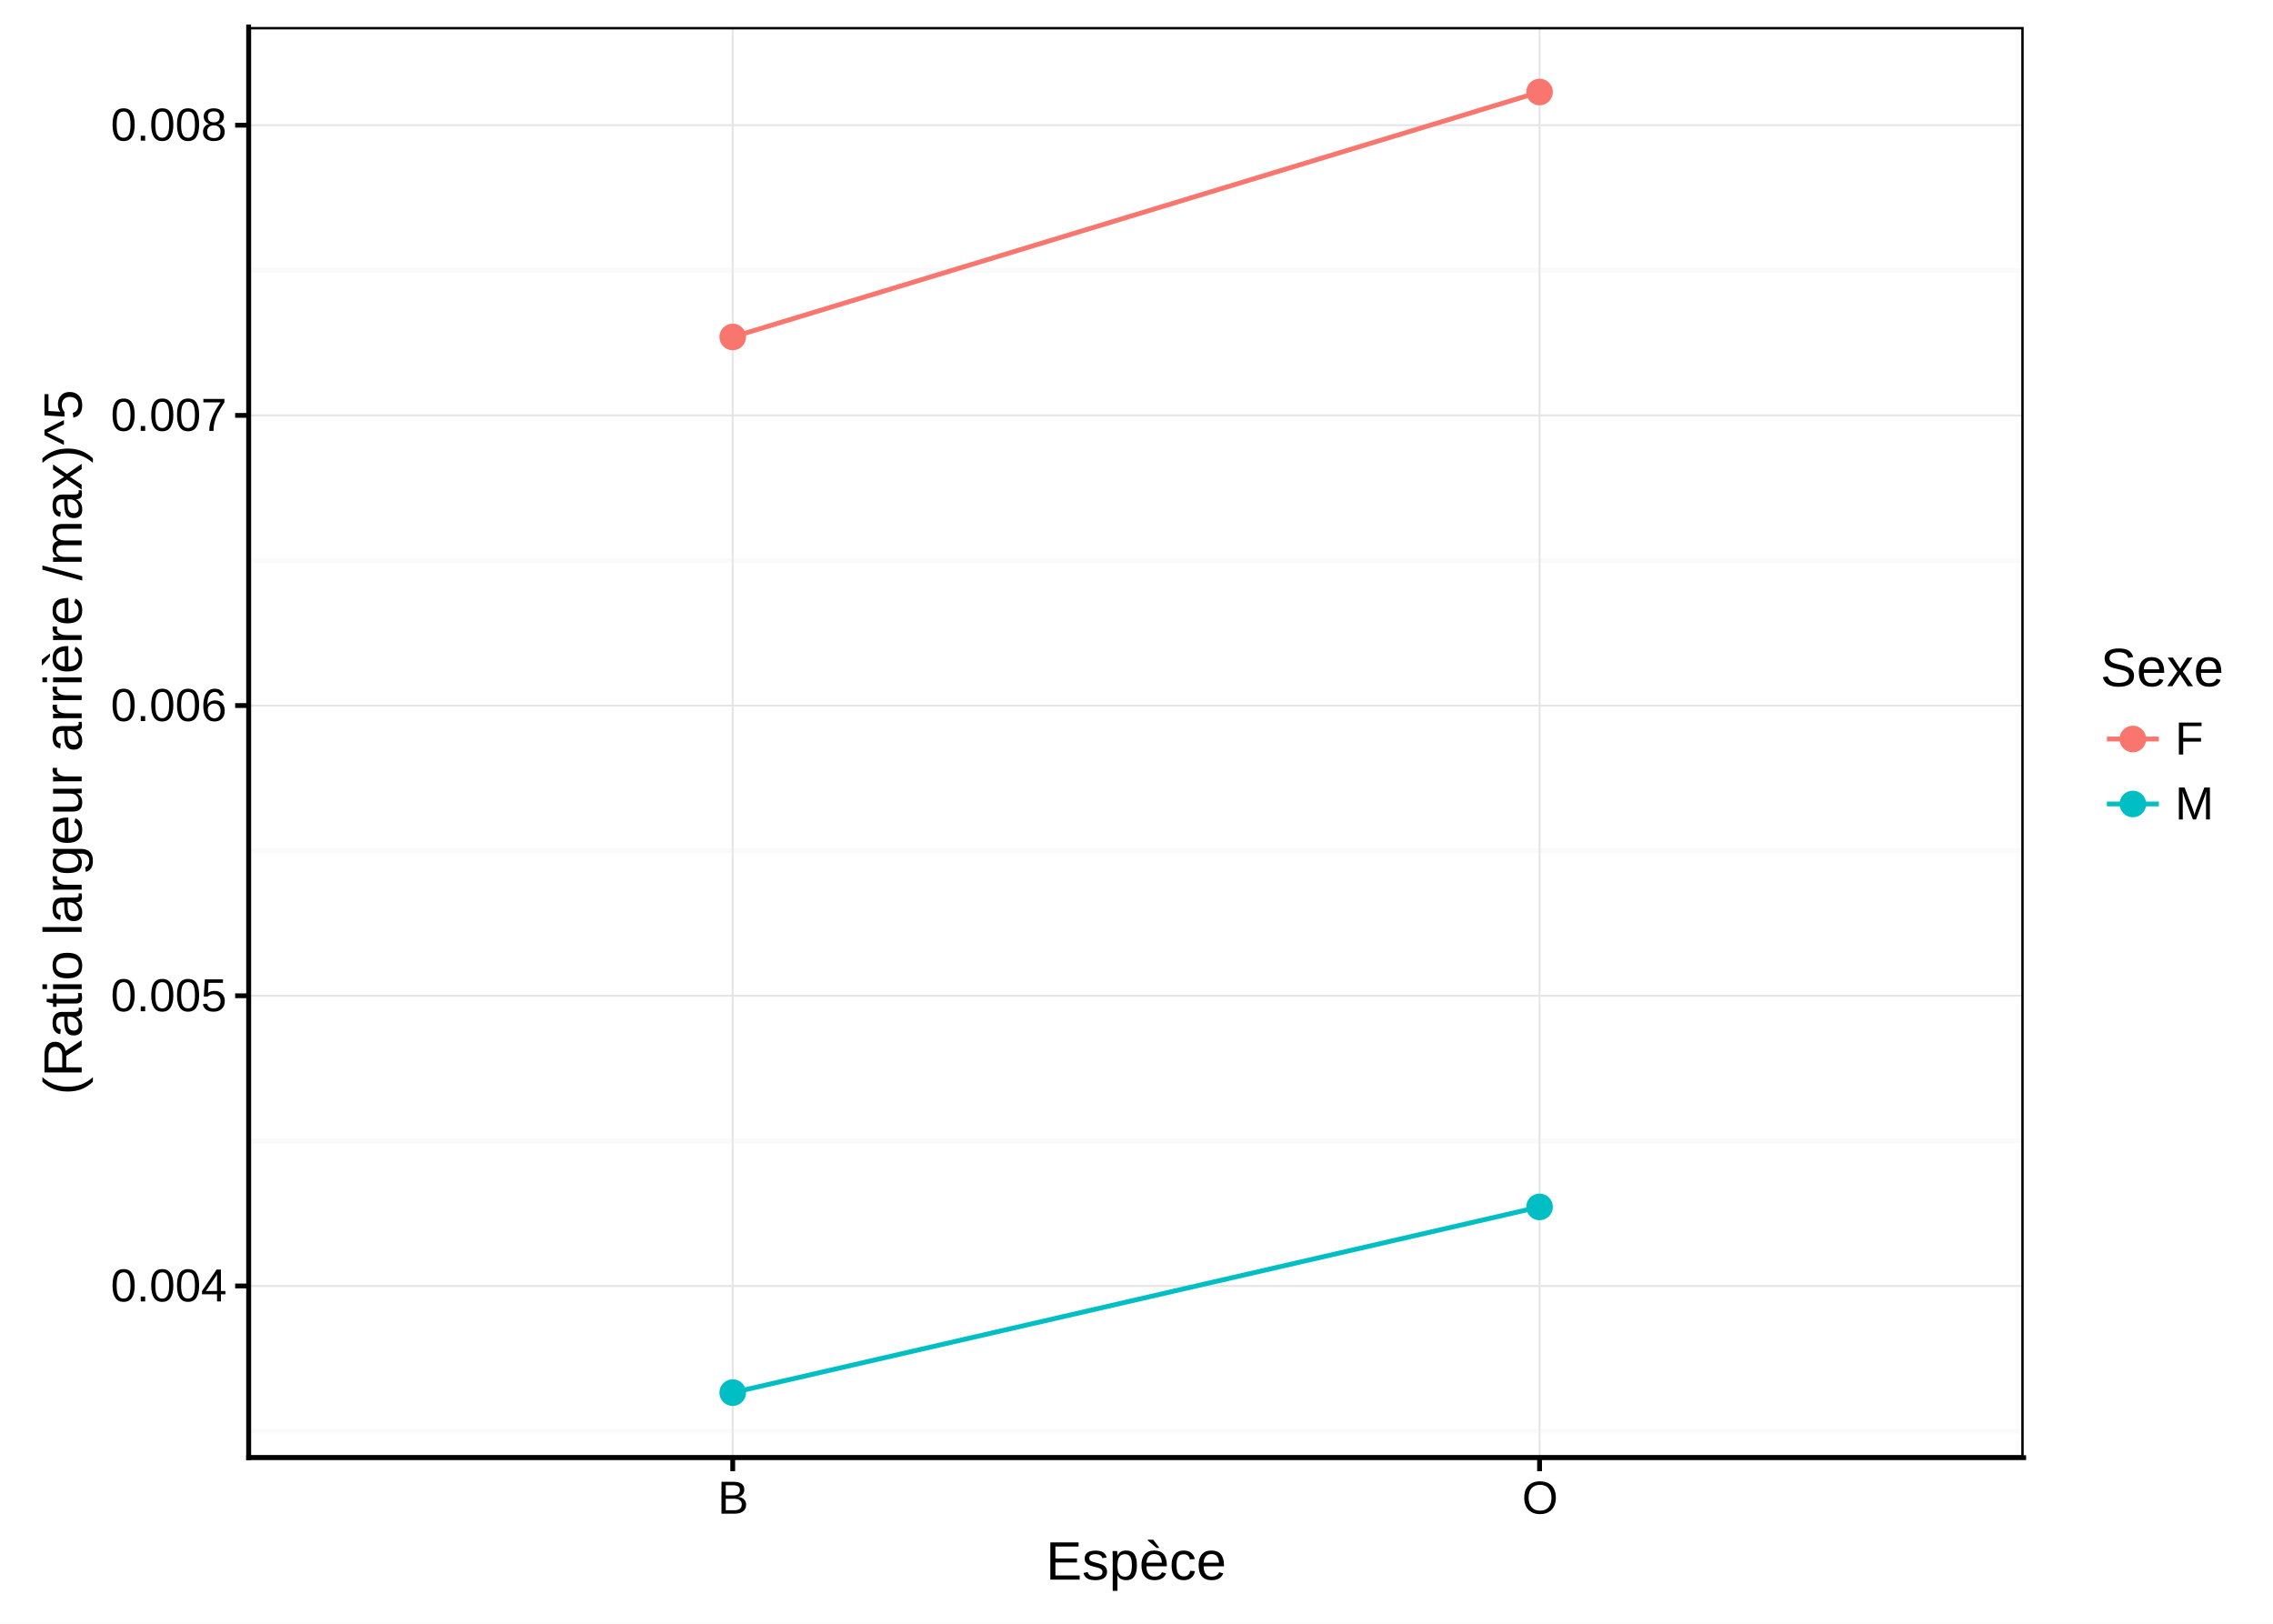
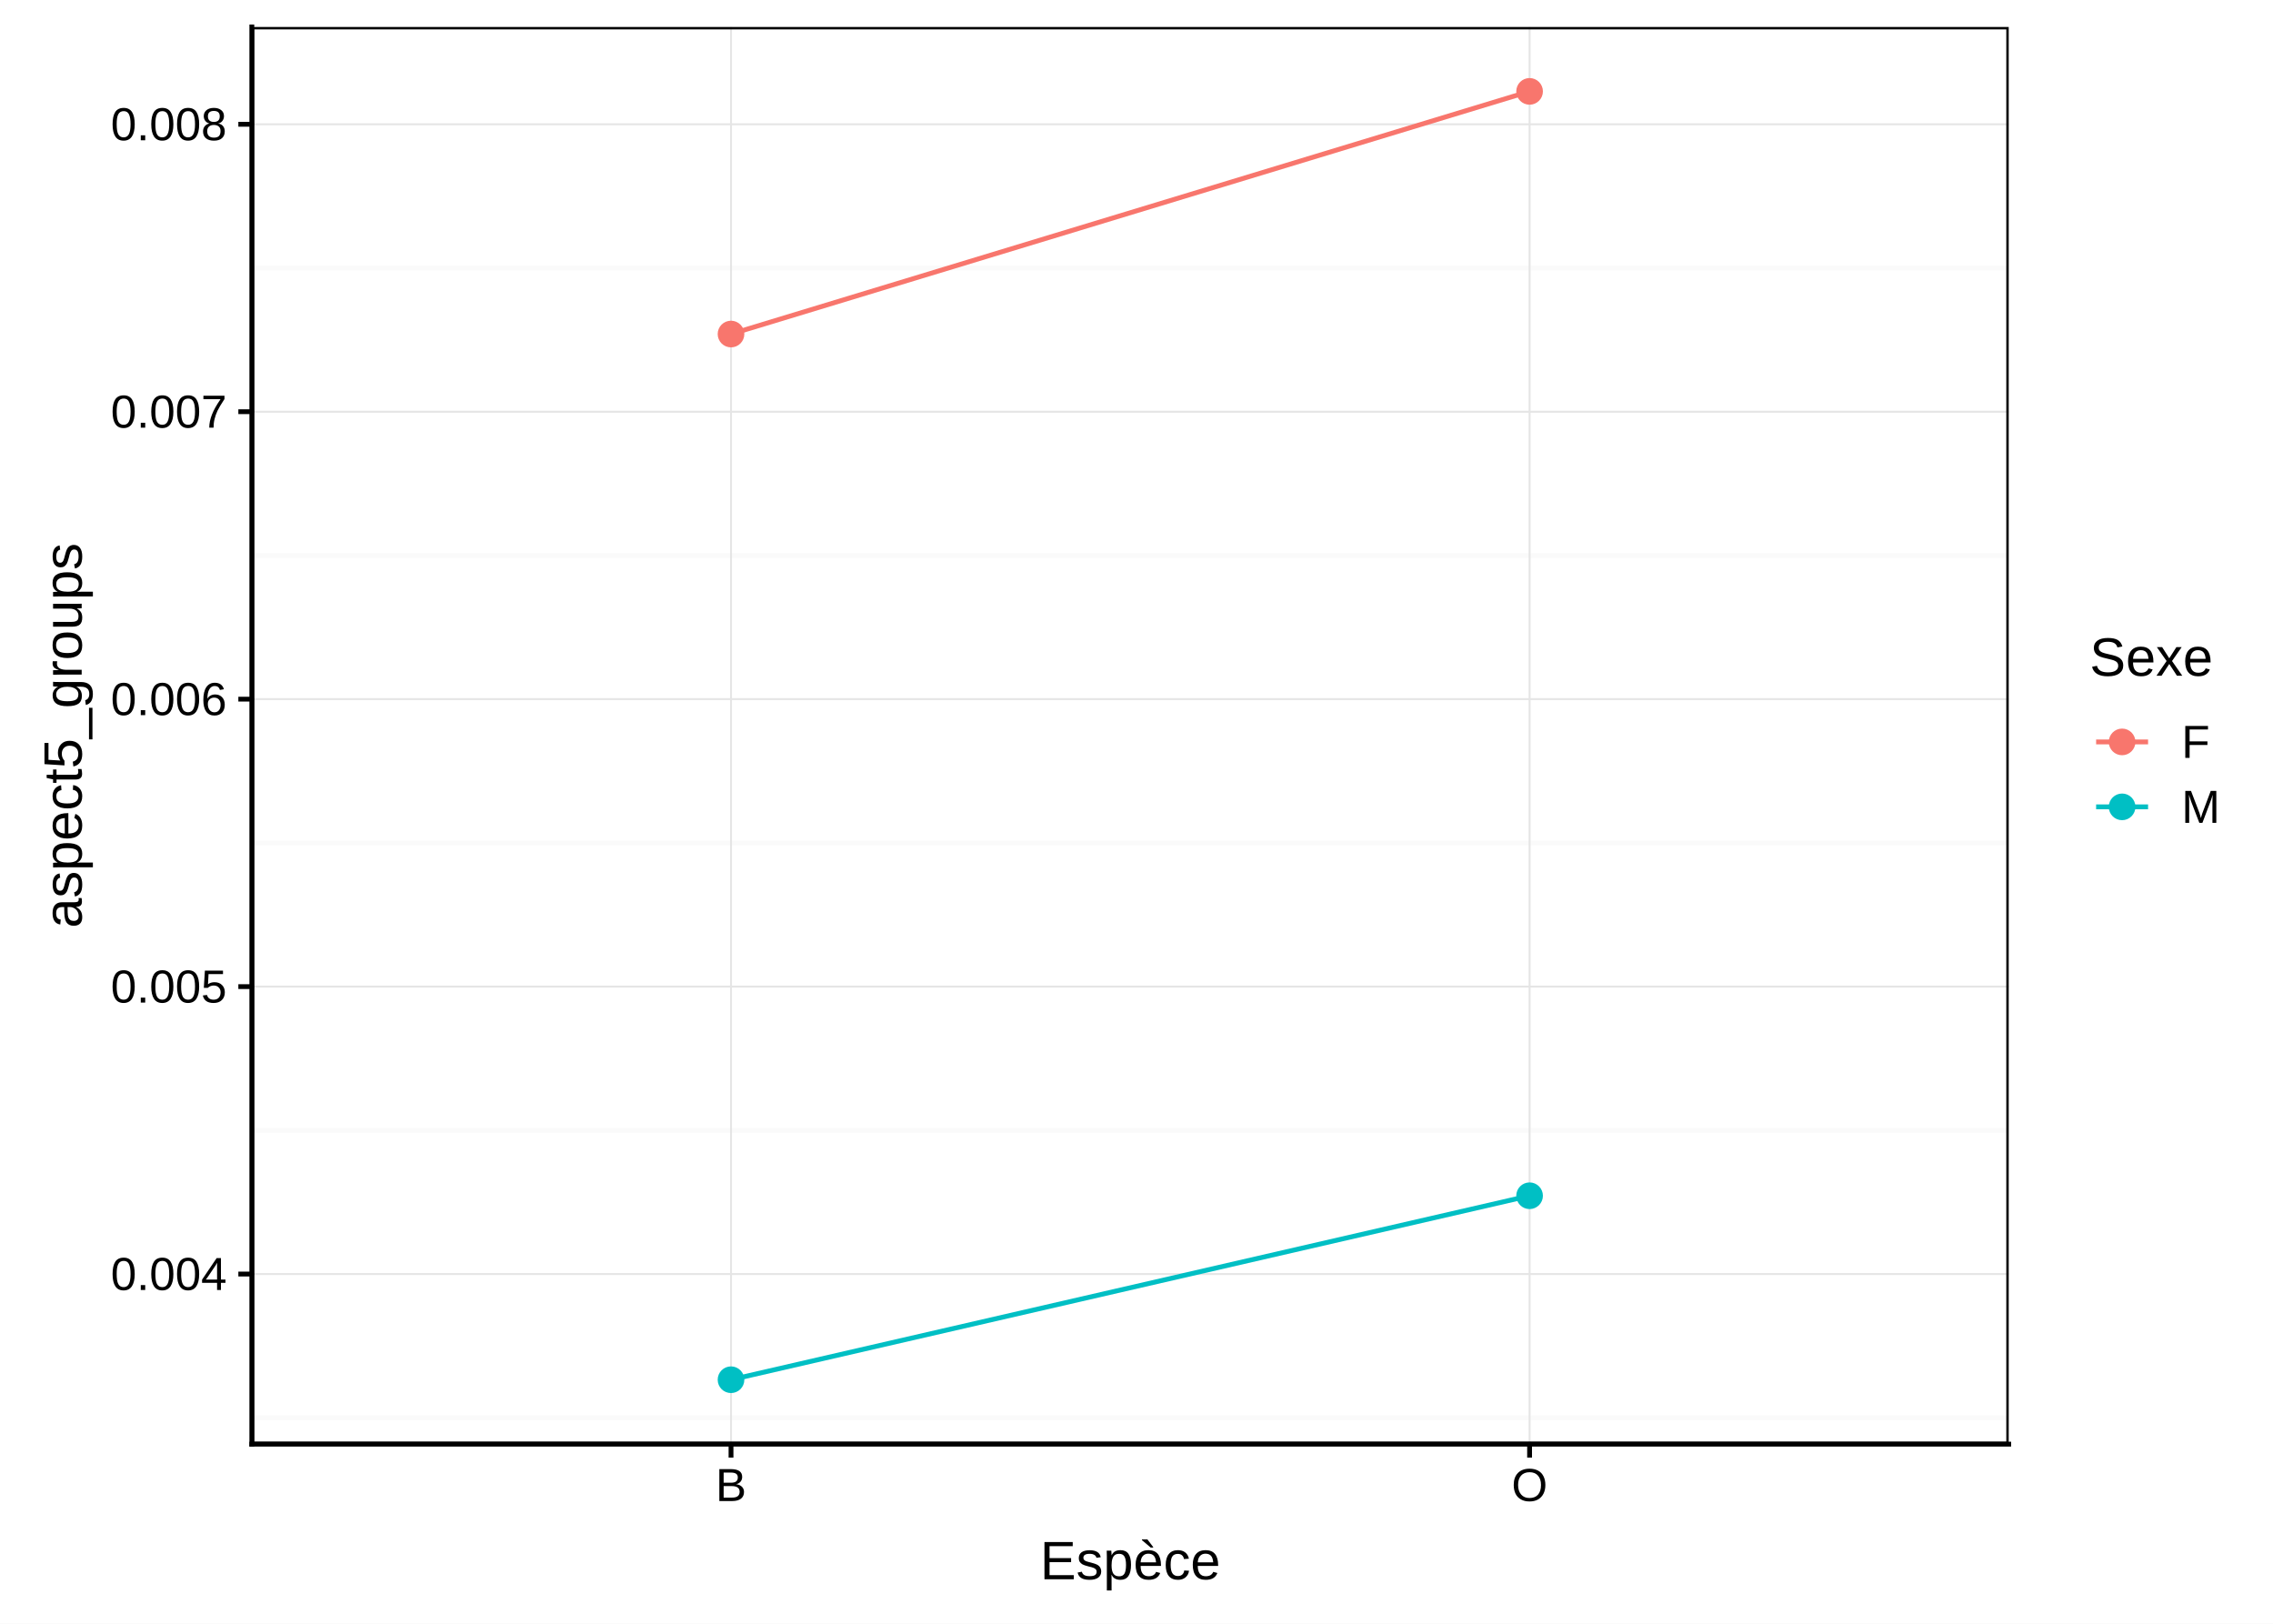
<svg xmlns="http://www.w3.org/2000/svg" viewBox="0 0 504.00 360.00">
  <defs>
    <style type="text/css">
    line, polyline, path, rect, circle {
      fill: none;
      stroke: #000000;
      stroke-linecap: round;
      stroke-linejoin: round;
      stroke-miterlimit: 10.00;
    }
  </style>
  </defs>
  <rect width="100%" height="100%" style="stroke: none; fill: #FFFFFF;" />
  <rect x="0.00" y="0.00" width="504.00" height="360.00" style="stroke-width: 0.00; stroke: none;" />
  <defs>
-     <clipPath id="cpNTUuMTI2NHw0NDguNzE3fDMyMy4xNzl8NS45Nzc1OA==">
-       <rect x="55.13" y="5.98" width="393.59" height="317.20" />
+     <clipPath id="cpNTUuODQyOXw0NDUuNDA0fDMyMC4xNzd8NS45Nzc1OA==">
+       <rect x="55.84" y="5.98" width="389.56" height="314.20" />
    </clipPath>
  </defs>
-   <rect x="55.13" y="5.98" width="393.59" height="317.20" style="stroke-width: 0.00; stroke: none; fill: #FFFFFF;" clip-path="url(#cpNTUuMTI2NHw0NDguNzE3fDMyMy4xNzl8NS45Nzc1OA==)" />
-   <polyline points="55.13,317.28 448.72,317.28 " style="stroke-width: 1.07; stroke: #FAFAFA; stroke-linecap: butt;" clip-path="url(#cpNTUuMTI2NHw0NDguNzE3fDMyMy4xNzl8NS45Nzc1OA==)" />
-   <polyline points="55.13,252.94 448.72,252.94 " style="stroke-width: 1.07; stroke: #FAFAFA; stroke-linecap: butt;" clip-path="url(#cpNTUuMTI2NHw0NDguNzE3fDMyMy4xNzl8NS45Nzc1OA==)" />
-   <polyline points="55.13,188.60 448.72,188.60 " style="stroke-width: 1.07; stroke: #FAFAFA; stroke-linecap: butt;" clip-path="url(#cpNTUuMTI2NHw0NDguNzE3fDMyMy4xNzl8NS45Nzc1OA==)" />
-   <polyline points="55.13,124.27 448.72,124.27 " style="stroke-width: 1.07; stroke: #FAFAFA; stroke-linecap: butt;" clip-path="url(#cpNTUuMTI2NHw0NDguNzE3fDMyMy4xNzl8NS45Nzc1OA==)" />
-   <polyline points="55.13,59.93 448.72,59.93 " style="stroke-width: 1.07; stroke: #FAFAFA; stroke-linecap: butt;" clip-path="url(#cpNTUuMTI2NHw0NDguNzE3fDMyMy4xNzl8NS45Nzc1OA==)" />
-   <polyline points="55.13,285.11 448.72,285.11 " style="stroke-width: 0.43; stroke: #E5E5E5; stroke-linecap: butt;" clip-path="url(#cpNTUuMTI2NHw0NDguNzE3fDMyMy4xNzl8NS45Nzc1OA==)" />
-   <polyline points="55.13,220.77 448.72,220.77 " style="stroke-width: 0.43; stroke: #E5E5E5; stroke-linecap: butt;" clip-path="url(#cpNTUuMTI2NHw0NDguNzE3fDMyMy4xNzl8NS45Nzc1OA==)" />
-   <polyline points="55.13,156.43 448.72,156.43 " style="stroke-width: 0.43; stroke: #E5E5E5; stroke-linecap: butt;" clip-path="url(#cpNTUuMTI2NHw0NDguNzE3fDMyMy4xNzl8NS45Nzc1OA==)" />
-   <polyline points="55.13,92.10 448.72,92.10 " style="stroke-width: 0.43; stroke: #E5E5E5; stroke-linecap: butt;" clip-path="url(#cpNTUuMTI2NHw0NDguNzE3fDMyMy4xNzl8NS45Nzc1OA==)" />
-   <polyline points="55.13,27.76 448.72,27.76 " style="stroke-width: 0.43; stroke: #E5E5E5; stroke-linecap: butt;" clip-path="url(#cpNTUuMTI2NHw0NDguNzE3fDMyMy4xNzl8NS45Nzc1OA==)" />
-   <polyline points="162.47,323.18 162.47,5.98 " style="stroke-width: 0.43; stroke: #E5E5E5; stroke-linecap: butt;" clip-path="url(#cpNTUuMTI2NHw0NDguNzE3fDMyMy4xNzl8NS45Nzc1OA==)" />
-   <polyline points="341.37,323.18 341.37,5.98 " style="stroke-width: 0.43; stroke: #E5E5E5; stroke-linecap: butt;" clip-path="url(#cpNTUuMTI2NHw0NDguNzE3fDMyMy4xNzl8NS45Nzc1OA==)" />
-   <polyline points="162.47,74.71 341.37,20.40 " style="stroke-width: 1.07; stroke: #F8766D; stroke-linecap: butt;" clip-path="url(#cpNTUuMTI2NHw0NDguNzE3fDMyMy4xNzl8NS45Nzc1OA==)" />
-   <polyline points="162.47,308.76 341.37,267.59 " style="stroke-width: 1.07; stroke: #00BFC4; stroke-linecap: butt;" clip-path="url(#cpNTUuMTI2NHw0NDguNzE3fDMyMy4xNzl8NS45Nzc1OA==)" />
-   <circle cx="162.47" cy="74.71" r="1.95pt" style="stroke-width: 0.71; stroke: #F8766D; fill: #F8766D;" clip-path="url(#cpNTUuMTI2NHw0NDguNzE3fDMyMy4xNzl8NS45Nzc1OA==)" />
-   <circle cx="162.47" cy="308.76" r="1.95pt" style="stroke-width: 0.71; stroke: #00BFC4; fill: #00BFC4;" clip-path="url(#cpNTUuMTI2NHw0NDguNzE3fDMyMy4xNzl8NS45Nzc1OA==)" />
-   <circle cx="341.37" cy="20.40" r="1.95pt" style="stroke-width: 0.71; stroke: #F8766D; fill: #F8766D;" clip-path="url(#cpNTUuMTI2NHw0NDguNzE3fDMyMy4xNzl8NS45Nzc1OA==)" />
-   <circle cx="341.37" cy="267.59" r="1.95pt" style="stroke-width: 0.71; stroke: #00BFC4; fill: #00BFC4;" clip-path="url(#cpNTUuMTI2NHw0NDguNzE3fDMyMy4xNzl8NS45Nzc1OA==)" />
-   <rect x="55.13" y="5.98" width="393.59" height="317.20" style="stroke-width: 1.07;" clip-path="url(#cpNTUuMTI2NHw0NDguNzE3fDMyMy4xNzl8NS45Nzc1OA==)" />
+   <rect x="55.84" y="5.98" width="389.56" height="314.20" style="stroke-width: 0.00; stroke: none; fill: #FFFFFF;" clip-path="url(#cpNTUuODQyOXw0NDUuNDA0fDMyMC4xNzd8NS45Nzc1OA==)" />
+   <polyline points="55.84,314.34 445.40,314.34 " style="stroke-width: 1.07; stroke: #FAFAFA; stroke-linecap: butt;" clip-path="url(#cpNTUuODQyOXw0NDUuNDA0fDMyMC4xNzd8NS45Nzc1OA==)" />
+   <polyline points="55.84,250.61 445.40,250.61 " style="stroke-width: 1.07; stroke: #FAFAFA; stroke-linecap: butt;" clip-path="url(#cpNTUuODQyOXw0NDUuNDA0fDMyMC4xNzd8NS45Nzc1OA==)" />
+   <polyline points="55.84,186.88 445.40,186.88 " style="stroke-width: 1.07; stroke: #FAFAFA; stroke-linecap: butt;" clip-path="url(#cpNTUuODQyOXw0NDUuNDA0fDMyMC4xNzd8NS45Nzc1OA==)" />
+   <polyline points="55.84,123.15 445.40,123.15 " style="stroke-width: 1.07; stroke: #FAFAFA; stroke-linecap: butt;" clip-path="url(#cpNTUuODQyOXw0NDUuNDA0fDMyMC4xNzd8NS45Nzc1OA==)" />
+   <polyline points="55.84,59.42 445.40,59.42 " style="stroke-width: 1.07; stroke: #FAFAFA; stroke-linecap: butt;" clip-path="url(#cpNTUuODQyOXw0NDUuNDA0fDMyMC4xNzd8NS45Nzc1OA==)" />
+   <polyline points="55.84,282.47 445.40,282.47 " style="stroke-width: 0.43; stroke: #E5E5E5; stroke-linecap: butt;" clip-path="url(#cpNTUuODQyOXw0NDUuNDA0fDMyMC4xNzd8NS45Nzc1OA==)" />
+   <polyline points="55.84,218.74 445.40,218.74 " style="stroke-width: 0.43; stroke: #E5E5E5; stroke-linecap: butt;" clip-path="url(#cpNTUuODQyOXw0NDUuNDA0fDMyMC4xNzd8NS45Nzc1OA==)" />
+   <polyline points="55.84,155.01 445.40,155.01 " style="stroke-width: 0.43; stroke: #E5E5E5; stroke-linecap: butt;" clip-path="url(#cpNTUuODQyOXw0NDUuNDA0fDMyMC4xNzd8NS45Nzc1OA==)" />
+   <polyline points="55.84,91.28 445.40,91.28 " style="stroke-width: 0.43; stroke: #E5E5E5; stroke-linecap: butt;" clip-path="url(#cpNTUuODQyOXw0NDUuNDA0fDMyMC4xNzd8NS45Nzc1OA==)" />
+   <polyline points="55.84,27.55 445.40,27.55 " style="stroke-width: 0.43; stroke: #E5E5E5; stroke-linecap: butt;" clip-path="url(#cpNTUuODQyOXw0NDUuNDA0fDMyMC4xNzd8NS45Nzc1OA==)" />
+   <polyline points="162.09,320.18 162.09,5.98 " style="stroke-width: 0.43; stroke: #E5E5E5; stroke-linecap: butt;" clip-path="url(#cpNTUuODQyOXw0NDUuNDA0fDMyMC4xNzd8NS45Nzc1OA==)" />
+   <polyline points="339.16,320.18 339.16,5.98 " style="stroke-width: 0.43; stroke: #E5E5E5; stroke-linecap: butt;" clip-path="url(#cpNTUuODQyOXw0NDUuNDA0fDMyMC4xNzd8NS45Nzc1OA==)" />
+   <polyline points="162.09,74.06 339.16,20.26 " style="stroke-width: 1.07; stroke: #F8766D; stroke-linecap: butt;" clip-path="url(#cpNTUuODQyOXw0NDUuNDA0fDMyMC4xNzd8NS45Nzc1OA==)" />
+   <polyline points="162.09,305.90 339.16,265.11 " style="stroke-width: 1.07; stroke: #00BFC4; stroke-linecap: butt;" clip-path="url(#cpNTUuODQyOXw0NDUuNDA0fDMyMC4xNzd8NS45Nzc1OA==)" />
+   <circle cx="162.09" cy="74.06" r="1.95pt" style="stroke-width: 0.71; stroke: #F8766D; fill: #F8766D;" clip-path="url(#cpNTUuODQyOXw0NDUuNDA0fDMyMC4xNzd8NS45Nzc1OA==)" />
+   <circle cx="162.09" cy="305.90" r="1.95pt" style="stroke-width: 0.71; stroke: #00BFC4; fill: #00BFC4;" clip-path="url(#cpNTUuODQyOXw0NDUuNDA0fDMyMC4xNzd8NS45Nzc1OA==)" />
+   <circle cx="339.16" cy="20.26" r="1.95pt" style="stroke-width: 0.71; stroke: #F8766D; fill: #F8766D;" clip-path="url(#cpNTUuODQyOXw0NDUuNDA0fDMyMC4xNzd8NS45Nzc1OA==)" />
+   <circle cx="339.16" cy="265.11" r="1.95pt" style="stroke-width: 0.71; stroke: #00BFC4; fill: #00BFC4;" clip-path="url(#cpNTUuODQyOXw0NDUuNDA0fDMyMC4xNzd8NS45Nzc1OA==)" />
+   <rect x="55.84" y="5.98" width="389.56" height="314.20" style="stroke-width: 1.07;" clip-path="url(#cpNTUuODQyOXw0NDUuNDA0fDMyMC4xNzd8NS45Nzc1OA==)" />
  <defs>
    <clipPath id="cpMHw1MDR8MzYwfDA=">
      <rect x="0.00" y="0.00" width="504.00" height="360.00" />
    </clipPath>
  </defs>
-   <polyline points="55.13,323.18 55.13,5.98 " style="stroke-width: 1.07; stroke-linecap: square;" clip-path="url(#cpMHw1MDR8MzYwfDA=)" />
+   <polyline points="55.84,320.18 55.84,5.98 " style="stroke-width: 1.07; stroke-linecap: square;" clip-path="url(#cpMHw1MDR8MzYwfDA=)" />
  <g clip-path="url(#cpMHw1MDR8MzYwfDA=)">
-     <text x="24.55" y="288.55" style="font-size: 10.28px; font-family: Liberation Sans;" textLength="25.02px" lengthAdjust="spacingAndGlyphs">0.004</text>
+     <text x="24.56" y="286.01" style="font-size: 10.28px; font-family: Liberation Sans;" textLength="25.74px" lengthAdjust="spacingAndGlyphs">0.004</text>
  </g>
  <g clip-path="url(#cpMHw1MDR8MzYwfDA=)">
-     <text x="24.55" y="224.21" style="font-size: 10.28px; font-family: Liberation Sans;" textLength="25.02px" lengthAdjust="spacingAndGlyphs">0.005</text>
+     <text x="24.56" y="222.28" style="font-size: 10.28px; font-family: Liberation Sans;" textLength="25.74px" lengthAdjust="spacingAndGlyphs">0.005</text>
  </g>
  <g clip-path="url(#cpMHw1MDR8MzYwfDA=)">
-     <text x="24.55" y="159.87" style="font-size: 10.28px; font-family: Liberation Sans;" textLength="25.02px" lengthAdjust="spacingAndGlyphs">0.006</text>
+     <text x="24.56" y="158.55" style="font-size: 10.28px; font-family: Liberation Sans;" textLength="25.74px" lengthAdjust="spacingAndGlyphs">0.006</text>
  </g>
  <g clip-path="url(#cpMHw1MDR8MzYwfDA=)">
-     <text x="24.55" y="95.53" style="font-size: 10.28px; font-family: Liberation Sans;" textLength="25.02px" lengthAdjust="spacingAndGlyphs">0.007</text>
+     <text x="24.56" y="94.82" style="font-size: 10.28px; font-family: Liberation Sans;" textLength="25.74px" lengthAdjust="spacingAndGlyphs">0.007</text>
  </g>
  <g clip-path="url(#cpMHw1MDR8MzYwfDA=)">
-     <text x="24.55" y="31.19" style="font-size: 10.28px; font-family: Liberation Sans;" textLength="25.02px" lengthAdjust="spacingAndGlyphs">0.008</text>
+     <text x="24.56" y="31.09" style="font-size: 10.28px; font-family: Liberation Sans;" textLength="25.74px" lengthAdjust="spacingAndGlyphs">0.008</text>
  </g>
-   <polyline points="52.14,285.11 55.13,285.11 " style="stroke-width: 1.07; stroke-linecap: butt;" clip-path="url(#cpMHw1MDR8MzYwfDA=)" />
-   <polyline points="52.14,220.77 55.13,220.77 " style="stroke-width: 1.07; stroke-linecap: butt;" clip-path="url(#cpMHw1MDR8MzYwfDA=)" />
-   <polyline points="52.14,156.43 55.13,156.43 " style="stroke-width: 1.07; stroke-linecap: butt;" clip-path="url(#cpMHw1MDR8MzYwfDA=)" />
-   <polyline points="52.14,92.10 55.13,92.10 " style="stroke-width: 1.07; stroke-linecap: butt;" clip-path="url(#cpMHw1MDR8MzYwfDA=)" />
-   <polyline points="52.14,27.76 55.13,27.76 " style="stroke-width: 1.07; stroke-linecap: butt;" clip-path="url(#cpMHw1MDR8MzYwfDA=)" />
-   <polyline points="55.13,323.18 448.72,323.18 " style="stroke-width: 1.07; stroke-linecap: square;" clip-path="url(#cpMHw1MDR8MzYwfDA=)" />
-   <polyline points="162.47,326.17 162.47,323.18 " style="stroke-width: 1.07; stroke-linecap: butt;" clip-path="url(#cpMHw1MDR8MzYwfDA=)" />
-   <polyline points="341.37,326.17 341.37,323.18 " style="stroke-width: 1.07; stroke-linecap: butt;" clip-path="url(#cpMHw1MDR8MzYwfDA=)" />
+   <polyline points="52.85,282.47 55.84,282.47 " style="stroke-width: 1.07; stroke-linecap: butt;" clip-path="url(#cpMHw1MDR8MzYwfDA=)" />
+   <polyline points="52.85,218.74 55.84,218.74 " style="stroke-width: 1.07; stroke-linecap: butt;" clip-path="url(#cpMHw1MDR8MzYwfDA=)" />
+   <polyline points="52.85,155.01 55.84,155.01 " style="stroke-width: 1.07; stroke-linecap: butt;" clip-path="url(#cpMHw1MDR8MzYwfDA=)" />
+   <polyline points="52.85,91.28 55.84,91.28 " style="stroke-width: 1.07; stroke-linecap: butt;" clip-path="url(#cpMHw1MDR8MzYwfDA=)" />
+   <polyline points="52.85,27.55 55.84,27.55 " style="stroke-width: 1.07; stroke-linecap: butt;" clip-path="url(#cpMHw1MDR8MzYwfDA=)" />
+   <polyline points="55.84,320.18 445.40,320.18 " style="stroke-width: 1.07; stroke-linecap: square;" clip-path="url(#cpMHw1MDR8MzYwfDA=)" />
+   <polyline points="162.09,323.17 162.09,320.18 " style="stroke-width: 1.07; stroke-linecap: butt;" clip-path="url(#cpMHw1MDR8MzYwfDA=)" />
+   <polyline points="339.16,323.17 339.16,320.18 " style="stroke-width: 1.07; stroke-linecap: butt;" clip-path="url(#cpMHw1MDR8MzYwfDA=)" />
  <g clip-path="url(#cpMHw1MDR8MzYwfDA=)">
-     <text x="159.13" y="335.60" style="font-size: 10.28px; font-family: Liberation Sans;" textLength="6.67px" lengthAdjust="spacingAndGlyphs">B</text>
+     <text x="158.66" y="332.80" style="font-size: 10.28px; font-family: Liberation Sans;" textLength="6.86px" lengthAdjust="spacingAndGlyphs">B</text>
  </g>
  <g clip-path="url(#cpMHw1MDR8MzYwfDA=)">
-     <text x="337.49" y="335.60" style="font-size: 10.28px; font-family: Liberation Sans;" textLength="7.78px" lengthAdjust="spacingAndGlyphs">O</text>
+     <text x="335.16" y="332.80" style="font-size: 10.28px; font-family: Liberation Sans;" textLength="8.00px" lengthAdjust="spacingAndGlyphs">O</text>
  </g>
  <g clip-path="url(#cpMHw1MDR8MzYwfDA=)">
-     <text x="231.91" y="350.22" style="font-size: 12.00px; font-family: Liberation Sans;" textLength="40.03px" lengthAdjust="spacingAndGlyphs">Espèce</text>
+     <text x="230.61" y="350.14" style="font-size: 12.00px; font-family: Liberation Sans;" textLength="40.03px" lengthAdjust="spacingAndGlyphs">Espèce</text>
  </g>
  <g clip-path="url(#cpMHw1MDR8MzYwfDA=)">
-     <text transform="translate(18.11,242.75) rotate(-90)" style="font-size: 12.00px; font-family: Liberation Sans;" textLength="156.35px" lengthAdjust="spacingAndGlyphs">(Ratio largeur arrière /max)^5</text>
+     <text transform="translate(18.11,205.77) rotate(-90)" style="font-size: 12.00px; font-family: Liberation Sans;" textLength="85.39px" lengthAdjust="spacingAndGlyphs">aspect5_groups</text>
  </g>
-   <rect x="460.06" y="138.04" width="37.97" height="53.07" style="stroke-width: 0.75; stroke: none; fill: #FFFFFF;" clip-path="url(#cpMHw1MDR8MzYwfDA=)" />
+   <rect x="457.36" y="134.08" width="40.66" height="57.99" style="stroke-width: 0.75; stroke: none; fill: #FFFFFF;" clip-path="url(#cpMHw1MDR8MzYwfDA=)" />
  <g clip-path="url(#cpMHw1MDR8MzYwfDA=)">
-     <text x="465.73" y="152.14" style="font-size: 12.00px; font-family: Liberation Sans;" textLength="27.35px" lengthAdjust="spacingAndGlyphs">Sexe</text>
+     <text x="463.34" y="149.82" style="font-size: 12.00px; font-family: Liberation Sans;" textLength="27.35px" lengthAdjust="spacingAndGlyphs">Sexe</text>
  </g>
-   <line x1="467.17" y1="163.85" x2="478.69" y2="163.85" style="stroke-width: 1.07; stroke: #F8766D; stroke-linecap: butt;" clip-path="url(#cpMHw1MDR8MzYwfDA=)" />
-   <circle cx="472.93" cy="163.85" r="1.95pt" style="stroke-width: 0.71; stroke: #F8766D; fill: #F8766D;" clip-path="url(#cpMHw1MDR8MzYwfDA=)" />
-   <line x1="467.17" y1="178.25" x2="478.69" y2="178.25" style="stroke-width: 1.07; stroke: #00BFC4; stroke-linecap: butt;" clip-path="url(#cpMHw1MDR8MzYwfDA=)" />
-   <circle cx="472.93" cy="178.25" r="1.95pt" style="stroke-width: 0.71; stroke: #00BFC4; fill: #00BFC4;" clip-path="url(#cpMHw1MDR8MzYwfDA=)" />
+   <line x1="464.78" y1="164.49" x2="476.30" y2="164.49" style="stroke-width: 1.07; stroke: #F8766D; stroke-linecap: butt;" clip-path="url(#cpMHw1MDR8MzYwfDA=)" />
+   <circle cx="470.54" cy="164.49" r="1.95pt" style="stroke-width: 0.71; stroke: #F8766D; fill: #F8766D;" clip-path="url(#cpMHw1MDR8MzYwfDA=)" />
+   <line x1="464.78" y1="178.89" x2="476.30" y2="178.89" style="stroke-width: 1.07; stroke: #00BFC4; stroke-linecap: butt;" clip-path="url(#cpMHw1MDR8MzYwfDA=)" />
+   <circle cx="470.54" cy="178.89" r="1.95pt" style="stroke-width: 0.71; stroke: #00BFC4; fill: #00BFC4;" clip-path="url(#cpMHw1MDR8MzYwfDA=)" />
  <g clip-path="url(#cpMHw1MDR8MzYwfDA=)">
-     <text x="482.29" y="167.28" style="font-size: 10.28px; font-family: Liberation Sans;" textLength="6.11px" lengthAdjust="spacingAndGlyphs">F</text>
+     <text x="483.71" y="168.03" style="font-size: 10.28px; font-family: Liberation Sans;" textLength="6.28px" lengthAdjust="spacingAndGlyphs">F</text>
  </g>
  <g clip-path="url(#cpMHw1MDR8MzYwfDA=)">
-     <text x="482.29" y="181.68" style="font-size: 10.28px; font-family: Liberation Sans;" textLength="8.33px" lengthAdjust="spacingAndGlyphs">M</text>
+     <text x="483.71" y="182.43" style="font-size: 10.28px; font-family: Liberation Sans;" textLength="8.57px" lengthAdjust="spacingAndGlyphs">M</text>
  </g>
</svg>
